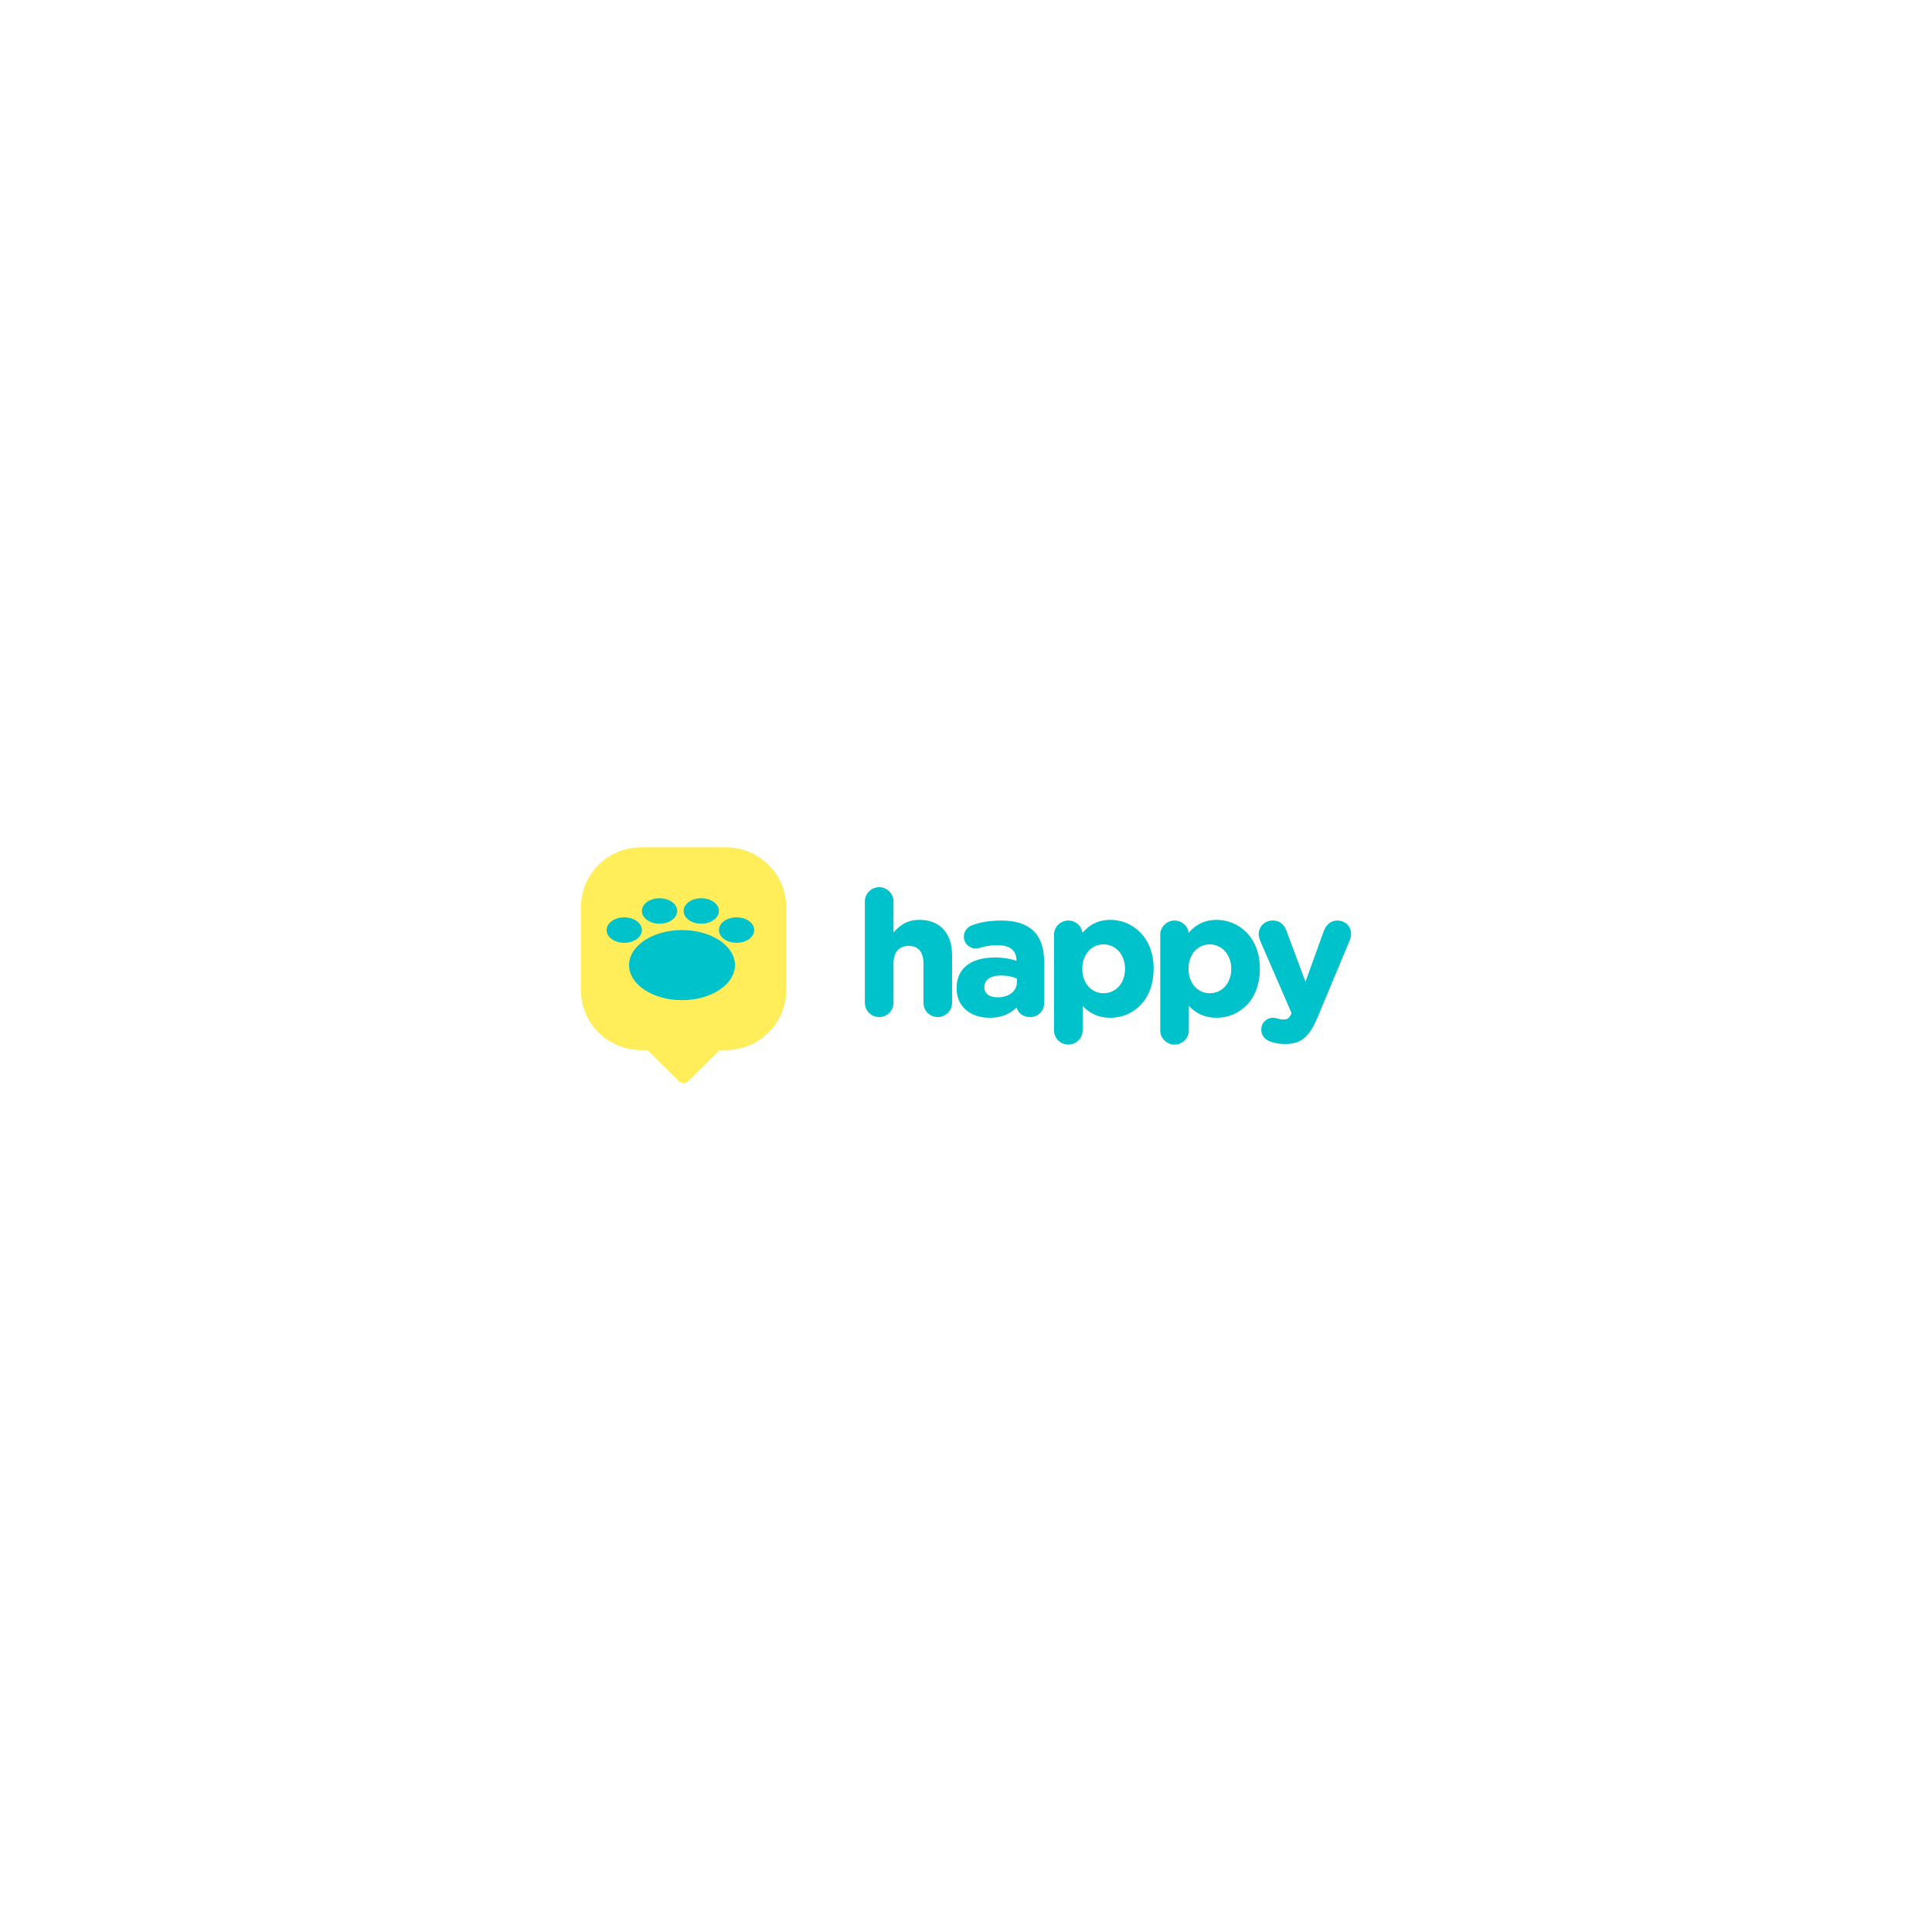
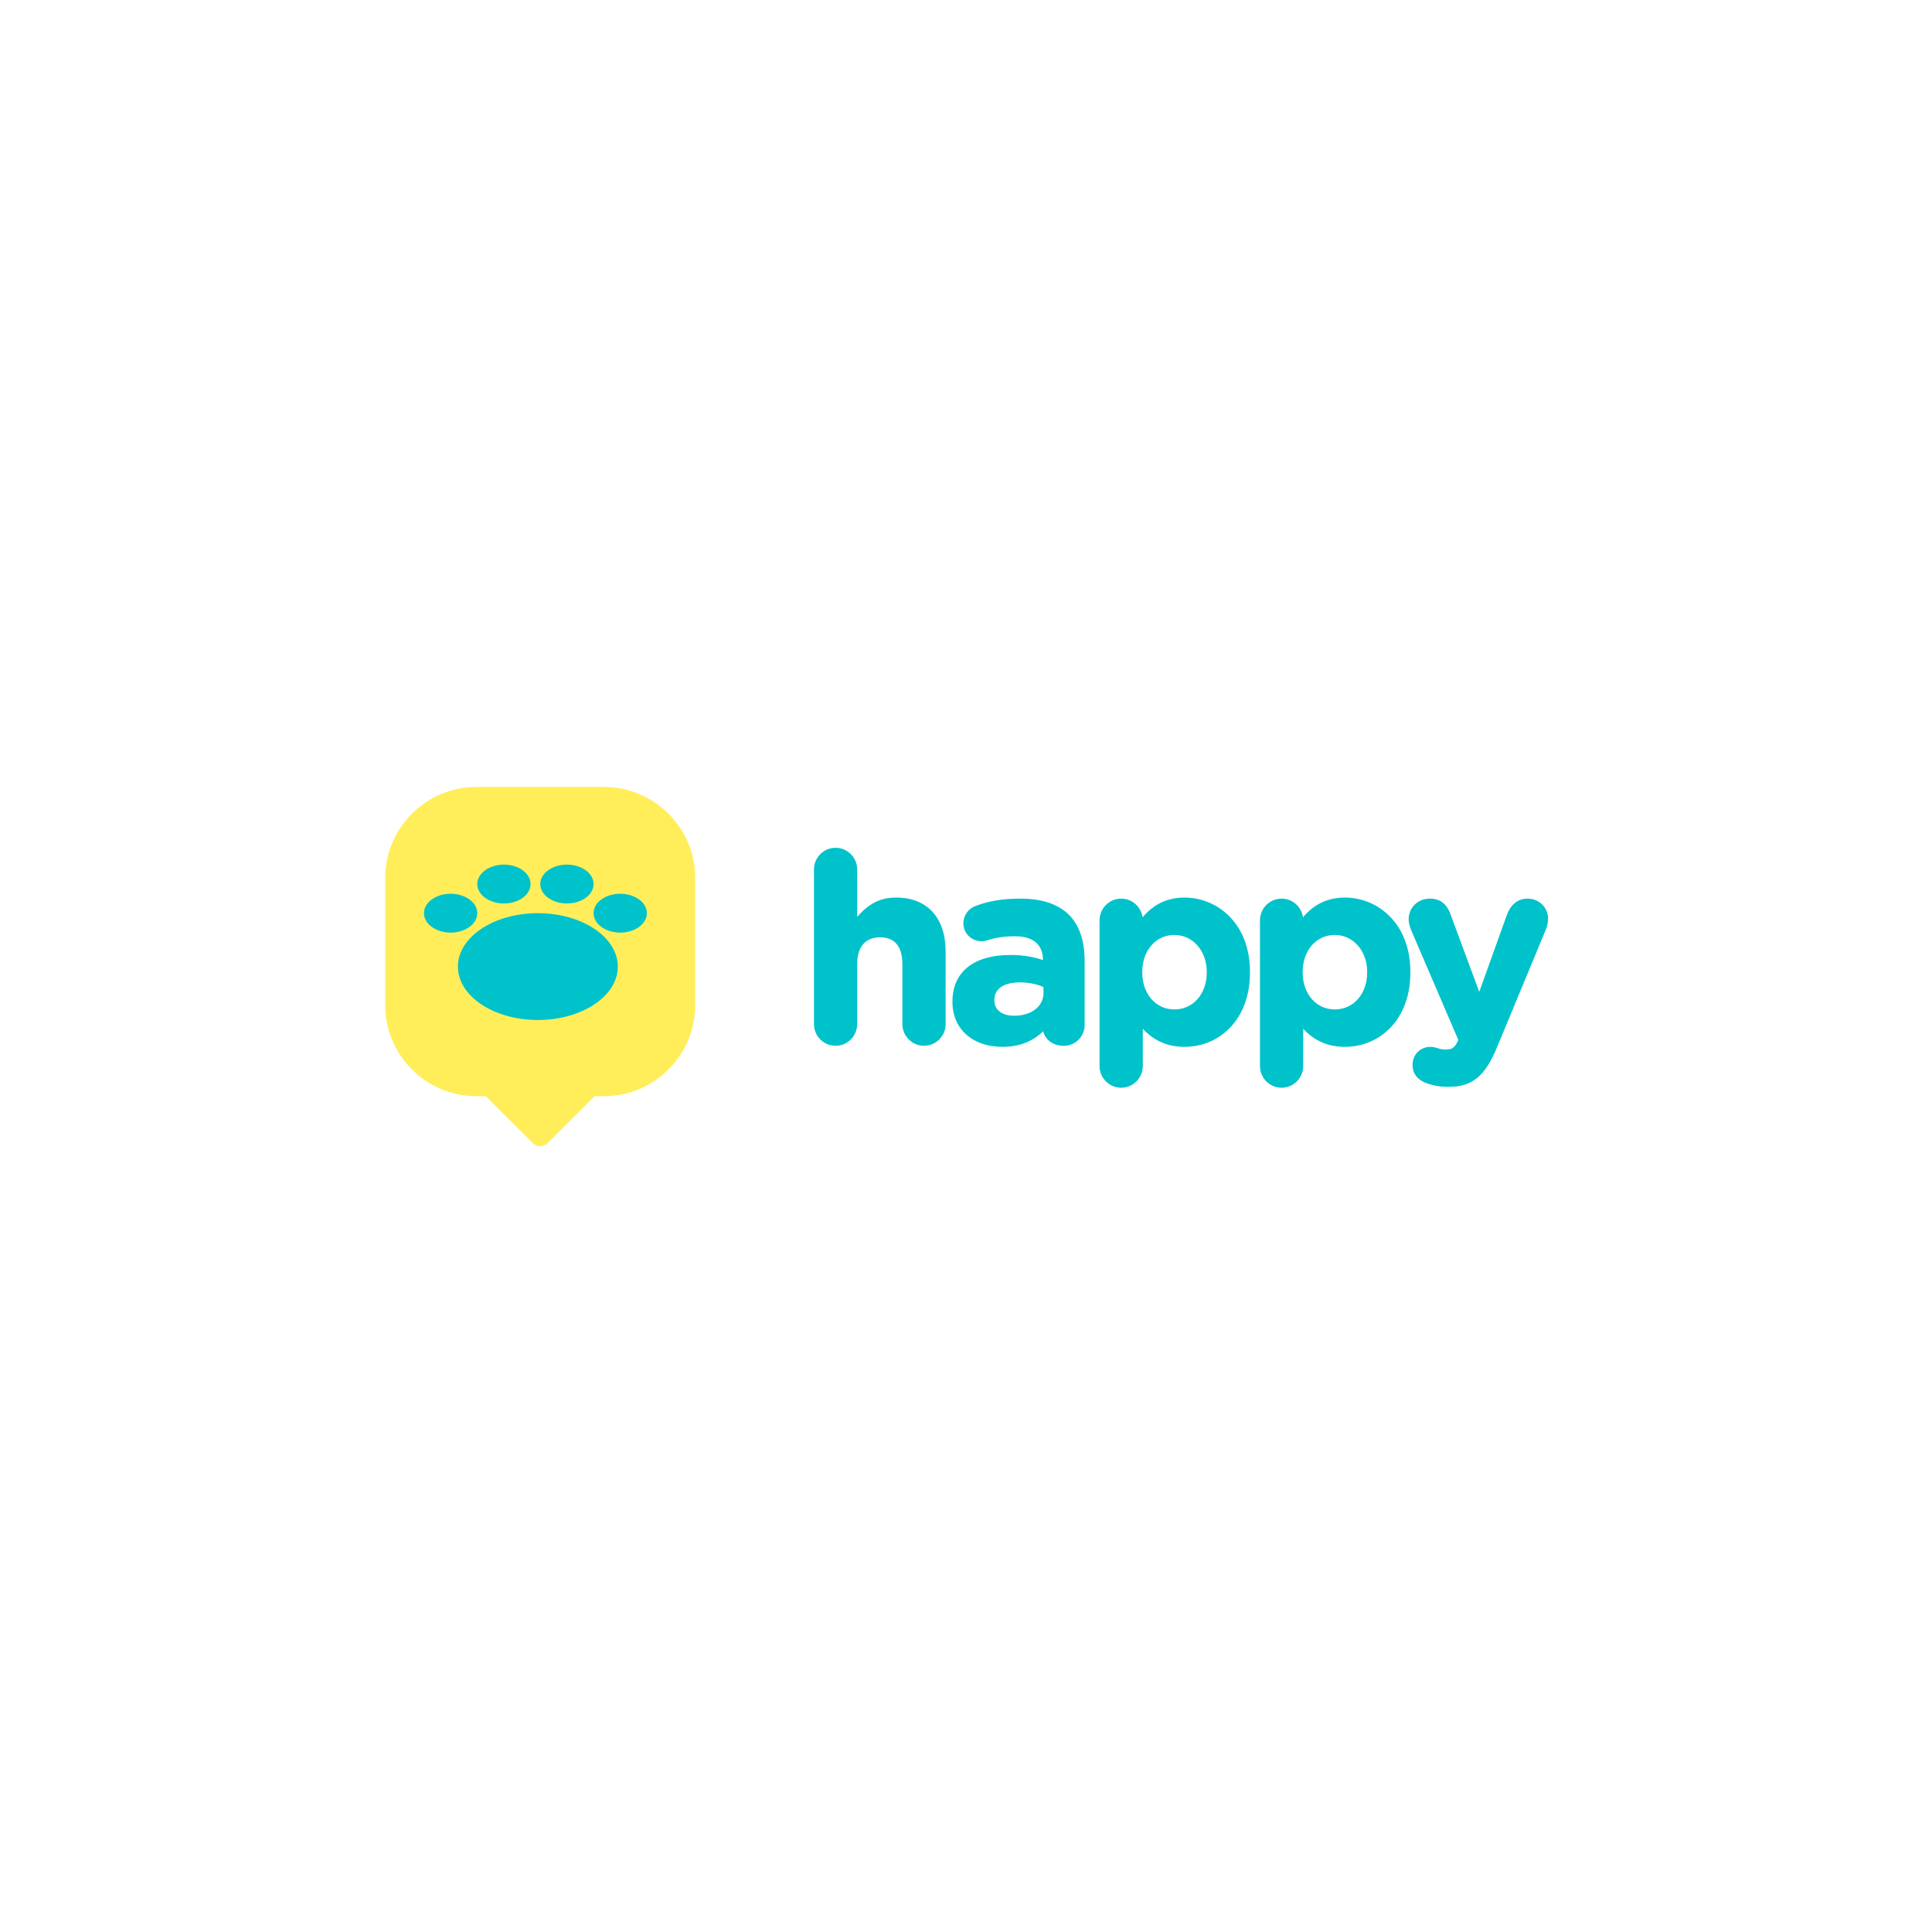
<svg xmlns="http://www.w3.org/2000/svg" width="375pt" height="375pt" viewBox="0 0 375 375" version="1.2">
  <defs>
    <clipPath id="clip1">
-       <path d="M 167 172 L 262.5 172 L 262.5 203 L 167 203 Z M 167 172 " />
+       <path d="M 157 164 L 300.879 164 L 300.879 212 L 157 212 Z M 157 164 " />
    </clipPath>
    <clipPath id="clip2">
-       <path d="M 112.5 164.453 L 153 164.453 L 153 210.203 L 112.5 210.203 Z M 112.5 164.453 " />
+       <path d="M 74.379 152.742 L 135 152.742 L 135 222.492 L 74.379 222.492 Z M 74.379 152.742 " />
    </clipPath>
  </defs>
  <g id="surface1">
    <g clip-path="url(#clip1)" clip-rule="nonzero">
-       <path style=" stroke:none;fill-rule:evenodd;fill:rgb(0%,76.079%,79.61%);fill-opacity:1;" d="M 178.461 178.543 C 177.016 178.543 175.301 178.848 173.426 181.004 L 173.426 174.969 C 173.426 173.441 172.18 172.203 170.648 172.203 C 169.117 172.203 167.871 173.441 167.871 174.969 L 167.871 194.648 C 167.871 196.172 169.117 197.414 170.648 197.414 C 172.18 197.414 173.426 196.172 173.426 194.648 L 173.426 187.008 C 173.426 184.812 174.477 183.602 176.387 183.602 C 178.254 183.602 179.238 184.777 179.238 187.008 L 179.238 194.648 C 179.238 196.172 180.484 197.414 182.02 197.414 C 183.551 197.414 184.797 196.172 184.797 194.648 L 184.797 185.406 C 184.793 181.109 182.426 178.543 178.461 178.543 Z M 194.422 178.676 C 192.156 178.676 190.363 178.969 188.605 179.625 C 187.691 179.965 187.082 180.84 187.082 181.805 C 187.082 183.094 188.109 184.098 189.422 184.098 C 189.691 184.098 189.918 184.059 190.227 183.957 C 191.297 183.625 192.422 183.469 193.68 183.469 C 196.668 183.469 197.301 185.105 197.309 186.492 C 196.273 186.156 194.969 185.848 193.145 185.848 C 188.398 185.848 185.676 188.008 185.676 191.781 L 185.676 191.848 C 185.676 195.258 188.246 197.547 192.074 197.547 C 194.23 197.547 195.957 196.895 197.332 195.559 C 197.566 196.535 198.508 197.418 199.953 197.418 C 201.473 197.418 202.664 196.246 202.664 194.754 L 202.664 186.605 C 202.664 184.043 201.992 182.07 200.652 180.742 C 199.273 179.371 197.176 178.676 194.422 178.676 Z M 193.613 193.586 C 192.039 193.586 191.062 192.844 191.062 191.645 L 191.062 191.578 C 191.062 190.152 192.262 189.34 194.352 189.34 C 195.426 189.34 196.492 189.551 197.379 189.93 L 197.379 190.684 C 197.379 192.391 195.828 193.586 193.613 193.586 Z M 210.113 181.051 C 211.551 179.363 213.32 178.543 215.512 178.543 C 219.691 178.543 223.918 181.793 223.918 188.008 L 223.918 188.078 C 223.918 190.941 223.035 193.363 221.363 195.094 C 219.836 196.68 217.758 197.547 215.512 197.547 C 213.348 197.547 211.629 196.812 210.141 195.25 L 210.141 199.988 C 210.141 201.512 208.895 202.754 207.363 202.754 C 205.828 202.754 204.582 201.512 204.582 199.988 L 204.582 181.441 C 204.582 179.918 205.828 178.676 207.363 178.676 C 208.762 178.676 209.922 179.711 210.113 181.051 Z M 218.367 188.008 C 218.367 185.328 216.574 183.301 214.203 183.301 C 211.812 183.301 210.074 185.281 210.074 188.008 L 210.074 188.078 C 210.074 190.805 211.809 192.785 214.203 192.785 C 216.613 192.785 218.367 190.805 218.367 188.078 Z M 236.133 178.543 C 233.938 178.543 232.168 179.363 230.73 181.051 C 230.543 179.711 229.383 178.676 227.98 178.676 C 226.449 178.676 225.203 179.918 225.203 181.441 L 225.203 199.988 C 225.203 201.512 226.449 202.754 227.98 202.754 C 229.512 202.754 230.758 201.512 230.758 199.988 L 230.758 195.25 C 232.25 196.812 233.969 197.547 236.133 197.547 C 238.379 197.547 240.453 196.68 241.984 195.094 C 243.652 193.363 244.539 190.941 244.539 188.078 L 244.539 188.008 C 244.539 181.793 240.312 178.543 236.133 178.543 Z M 234.82 183.301 C 237.195 183.301 238.984 185.328 238.984 188.008 L 238.984 188.078 C 238.984 190.805 237.234 192.785 234.82 192.785 C 232.426 192.785 230.691 190.805 230.691 188.078 L 230.691 188.008 C 230.691 185.281 232.43 183.301 234.82 183.301 Z M 256.938 180.762 C 257.453 179.395 258.375 178.676 259.602 178.676 C 261.082 178.676 262.242 179.801 262.242 181.23 C 262.242 181.645 262.105 182.246 261.984 182.523 L 255.719 197.5 C 254.141 201.297 252.5 202.641 249.438 202.641 C 248.359 202.641 247.527 202.5 246.574 202.16 C 245.922 201.922 244.816 201.309 244.816 199.844 C 244.816 198.406 245.957 197.551 247.055 197.551 C 247.492 197.551 247.754 197.625 247.965 197.695 C 248.398 197.832 248.637 197.887 248.965 197.887 C 249.801 197.887 250.148 197.754 250.57 196.949 L 250.695 196.652 L 244.598 182.594 C 244.461 182.246 244.312 181.711 244.312 181.336 C 244.312 179.816 245.492 178.672 247.055 178.672 C 248.348 178.672 249.219 179.344 249.719 180.727 L 253.391 190.547 Z M 256.938 180.762 " />
+       <path style=" stroke:none;fill-rule:evenodd;fill:rgb(0%,76.079%,79.61%);fill-opacity:1;" d="M 173.98 174.219 C 171.797 174.219 169.207 174.684 166.379 177.969 L 166.379 168.77 C 166.379 166.445 164.496 164.555 162.184 164.555 C 159.867 164.555 157.988 166.445 157.988 168.77 L 157.988 198.773 C 157.988 201.098 159.867 202.988 162.184 202.988 C 164.496 202.988 166.379 201.098 166.379 198.773 L 166.379 187.129 C 166.379 183.781 167.961 181.93 170.844 181.93 C 173.668 181.93 175.152 183.727 175.152 187.129 L 175.152 198.773 C 175.152 201.098 177.035 202.988 179.352 202.988 C 181.664 202.988 183.547 201.098 183.547 198.773 L 183.547 184.684 C 183.539 178.133 179.969 174.219 173.98 174.219 Z M 198.078 174.422 C 194.66 174.422 191.949 174.867 189.297 175.867 C 187.918 176.387 186.992 177.723 186.992 179.191 C 186.992 181.156 188.547 182.691 190.531 182.691 C 190.938 182.691 191.281 182.629 191.746 182.473 C 193.359 181.969 195.062 181.727 196.961 181.727 C 201.469 181.727 202.43 184.227 202.441 186.34 C 200.875 185.828 198.902 185.359 196.152 185.359 C 188.984 185.359 184.871 188.652 184.871 194.402 L 184.871 194.504 C 184.871 199.699 188.758 203.191 194.535 203.191 C 197.789 203.191 200.398 202.199 202.477 200.164 C 202.832 201.652 204.25 202.996 206.434 202.996 C 208.73 202.996 210.527 201.211 210.527 198.938 L 210.527 186.516 C 210.527 182.605 209.508 179.594 207.488 177.57 C 205.402 175.484 202.238 174.422 198.078 174.422 Z M 196.859 197.152 C 194.48 197.152 193.008 196.023 193.008 194.195 L 193.008 194.094 C 193.008 191.922 194.816 190.68 197.977 190.68 C 199.594 190.68 201.207 191 202.543 191.578 L 202.543 192.727 C 202.543 195.328 200.207 197.152 196.859 197.152 Z M 221.773 178.043 C 223.941 175.473 226.617 174.219 229.926 174.219 C 236.238 174.219 242.621 179.176 242.621 188.652 L 242.621 188.754 C 242.621 193.121 241.285 196.816 238.762 199.453 C 236.453 201.867 233.316 203.191 229.926 203.191 C 226.656 203.191 224.062 202.074 221.816 199.688 L 221.816 206.914 C 221.816 209.238 219.934 211.129 217.617 211.129 C 215.305 211.129 213.422 209.238 213.422 206.914 L 213.422 178.637 C 213.422 176.312 215.305 174.422 217.617 174.422 C 219.734 174.422 221.484 176 221.773 178.043 Z M 234.234 188.652 C 234.234 184.562 231.531 181.473 227.945 181.473 C 224.34 181.473 221.711 184.492 221.711 188.652 L 221.711 188.754 C 221.711 192.914 224.332 195.93 227.945 195.93 C 231.59 195.93 234.234 192.914 234.234 188.754 Z M 261.059 174.219 C 257.75 174.219 255.078 175.473 252.906 178.043 C 252.617 176 250.867 174.422 248.754 174.422 C 246.438 174.422 244.559 176.312 244.559 178.637 L 244.559 206.914 C 244.559 209.238 246.438 211.129 248.754 211.129 C 251.066 211.129 252.949 209.238 252.949 206.914 L 252.949 199.688 C 255.195 202.074 257.793 203.191 261.059 203.191 C 264.453 203.191 267.586 201.867 269.895 199.453 C 272.418 196.816 273.754 193.121 273.754 188.754 L 273.754 188.652 C 273.754 179.176 267.371 174.219 261.059 174.219 Z M 259.082 181.473 C 262.664 181.473 265.367 184.562 265.367 188.652 L 265.367 188.754 C 265.367 192.914 262.727 195.93 259.082 195.93 C 255.465 195.93 252.848 192.914 252.848 188.754 L 252.848 188.652 C 252.848 184.492 255.473 181.473 259.082 181.473 Z M 292.477 177.602 C 293.254 175.52 294.645 174.422 296.496 174.422 C 298.734 174.422 300.488 176.141 300.484 178.32 C 300.484 178.953 300.281 179.867 300.102 180.289 L 290.637 203.121 C 288.258 208.906 285.773 210.961 281.152 210.961 C 279.523 210.961 278.27 210.742 276.832 210.227 C 275.84 209.863 274.176 208.926 274.176 206.699 C 274.176 204.504 275.895 203.199 277.555 203.199 C 278.215 203.199 278.609 203.312 278.93 203.422 C 279.582 203.625 279.941 203.711 280.438 203.711 C 281.699 203.711 282.227 203.508 282.859 202.285 L 283.051 201.828 L 273.844 180.395 C 273.637 179.867 273.414 179.047 273.414 178.477 C 273.414 176.164 275.195 174.418 277.555 174.418 C 279.504 174.418 280.824 175.441 281.578 177.547 L 287.121 192.523 Z M 292.477 177.602 " />
    </g>
    <g clip-path="url(#clip2)" clip-rule="nonzero">
-       <path style=" stroke:none;fill-rule:nonzero;fill:rgb(100%,93.329%,34.9%);fill-opacity:1;" d="M 152.605 176.062 L 152.605 192.219 C 152.605 198.629 147.348 203.828 140.863 203.828 L 139.676 203.828 L 133.613 209.82 C 133.375 210.055 133.047 210.203 132.684 210.203 C 132.348 210.203 132.043 210.082 131.809 209.879 L 131.703 209.777 L 131.699 209.773 L 125.688 203.828 L 124.496 203.828 C 118.016 203.828 112.758 198.629 112.758 192.219 L 112.758 176.062 C 112.758 169.652 118.016 164.453 124.5 164.453 L 140.863 164.453 C 147.348 164.453 152.605 169.652 152.605 176.062 Z M 152.605 176.062 " />
+       <path style=" stroke:none;fill-rule:nonzero;fill:rgb(100%,93.329%,34.9%);fill-opacity:1;" d="M 134.938 170.441 L 134.938 195.07 C 134.938 204.844 127 212.77 117.207 212.77 L 115.414 212.77 L 106.258 221.906 C 105.898 222.266 105.402 222.492 104.855 222.492 C 104.348 222.492 103.887 222.305 103.531 221.996 L 103.379 221.84 L 103.371 221.836 L 94.293 212.77 L 92.492 212.77 C 82.707 212.77 74.77 204.844 74.77 195.07 L 74.77 170.441 C 74.77 160.664 82.707 152.742 92.5 152.742 L 117.207 152.742 C 127 152.742 134.938 160.664 134.938 170.441 Z M 134.938 170.441 " />
    </g>
-     <path style=" stroke:none;fill-rule:nonzero;fill:rgb(0%,76.079%,79.61%);fill-opacity:1;" d="M 132.379 194.129 C 138.055 194.129 142.656 191.086 142.656 187.328 C 142.656 183.574 138.055 180.527 132.379 180.527 C 126.703 180.527 122.102 183.574 122.102 187.328 C 122.102 191.086 126.703 194.129 132.379 194.129 Z M 132.379 194.129 " />
-     <path style=" stroke:none;fill-rule:nonzero;fill:rgb(0%,76.079%,79.61%);fill-opacity:1;" d="M 142.969 183 C 144.859 183 146.395 181.895 146.395 180.527 C 146.395 179.164 144.859 178.055 142.969 178.055 C 141.074 178.055 139.543 179.164 139.543 180.527 C 139.543 181.895 141.074 183 142.969 183 Z M 142.969 183 " />
-     <path style=" stroke:none;fill-rule:nonzero;fill:rgb(0%,76.079%,79.61%);fill-opacity:1;" d="M 136.117 179.293 C 138.008 179.293 139.543 178.184 139.543 176.82 C 139.543 175.453 138.008 174.348 136.117 174.348 C 134.223 174.348 132.691 175.453 132.691 176.82 C 132.691 178.184 134.223 179.293 136.117 179.293 Z M 136.117 179.293 " />
-     <path style=" stroke:none;fill-rule:nonzero;fill:rgb(0%,76.079%,79.61%);fill-opacity:1;" d="M 128.02 179.293 C 129.91 179.293 131.445 178.184 131.445 176.82 C 131.445 175.453 129.91 174.348 128.02 174.348 C 126.129 174.348 124.594 175.453 124.594 176.82 C 124.594 178.184 126.129 179.293 128.02 179.293 Z M 128.02 179.293 " />
-     <path style=" stroke:none;fill-rule:nonzero;fill:rgb(0%,76.079%,79.61%);fill-opacity:1;" d="M 121.168 183 C 123.059 183 124.594 181.895 124.594 180.527 C 124.594 179.164 123.059 178.055 121.168 178.055 C 119.277 178.055 117.742 179.164 117.742 180.527 C 117.742 181.895 119.277 183 121.168 183 Z M 121.168 183 " />
+     <path style=" stroke:none;fill-rule:nonzero;fill:rgb(0%,76.079%,79.61%);fill-opacity:1;" d="M 104.395 197.984 C 112.965 197.984 119.914 193.34 119.914 187.617 C 119.914 181.891 112.965 177.246 104.395 177.246 C 95.824 177.246 88.879 181.891 88.879 187.617 C 88.879 193.34 95.824 197.984 104.395 197.984 Z M 104.395 197.984 " />
+     <path style=" stroke:none;fill-rule:nonzero;fill:rgb(0%,76.079%,79.61%);fill-opacity:1;" d="M 120.383 181.02 C 123.242 181.02 125.555 179.328 125.555 177.246 C 125.555 175.164 123.242 173.477 120.383 173.477 C 117.527 173.477 115.211 175.164 115.211 177.246 C 115.211 179.328 117.527 181.02 120.383 181.02 Z M 120.383 181.02 " />
+     <path style=" stroke:none;fill-rule:nonzero;fill:rgb(0%,76.079%,79.61%);fill-opacity:1;" d="M 110.039 175.363 C 112.895 175.363 115.211 173.676 115.211 171.594 C 115.211 169.508 112.895 167.82 110.039 167.82 C 107.184 167.82 104.867 169.508 104.867 171.594 C 104.867 173.676 107.184 175.363 110.039 175.363 Z M 110.039 175.363 " />
+     <path style=" stroke:none;fill-rule:nonzero;fill:rgb(0%,76.079%,79.61%);fill-opacity:1;" d="M 97.812 175.363 C 100.668 175.363 102.984 173.676 102.984 171.594 C 102.984 169.508 100.668 167.82 97.812 167.82 C 94.957 167.82 92.641 169.508 92.641 171.594 C 92.641 173.676 94.957 175.363 97.812 175.363 Z M 97.812 175.363 " />
+     <path style=" stroke:none;fill-rule:nonzero;fill:rgb(0%,76.079%,79.61%);fill-opacity:1;" d="M 87.469 181.02 C 90.324 181.02 92.641 179.328 92.641 177.246 C 92.641 175.164 90.324 173.477 87.469 173.477 C 84.609 173.477 82.293 175.164 82.293 177.246 C 82.293 179.328 84.609 181.02 87.469 181.02 Z M 87.469 181.02 " />
  </g>
</svg>
